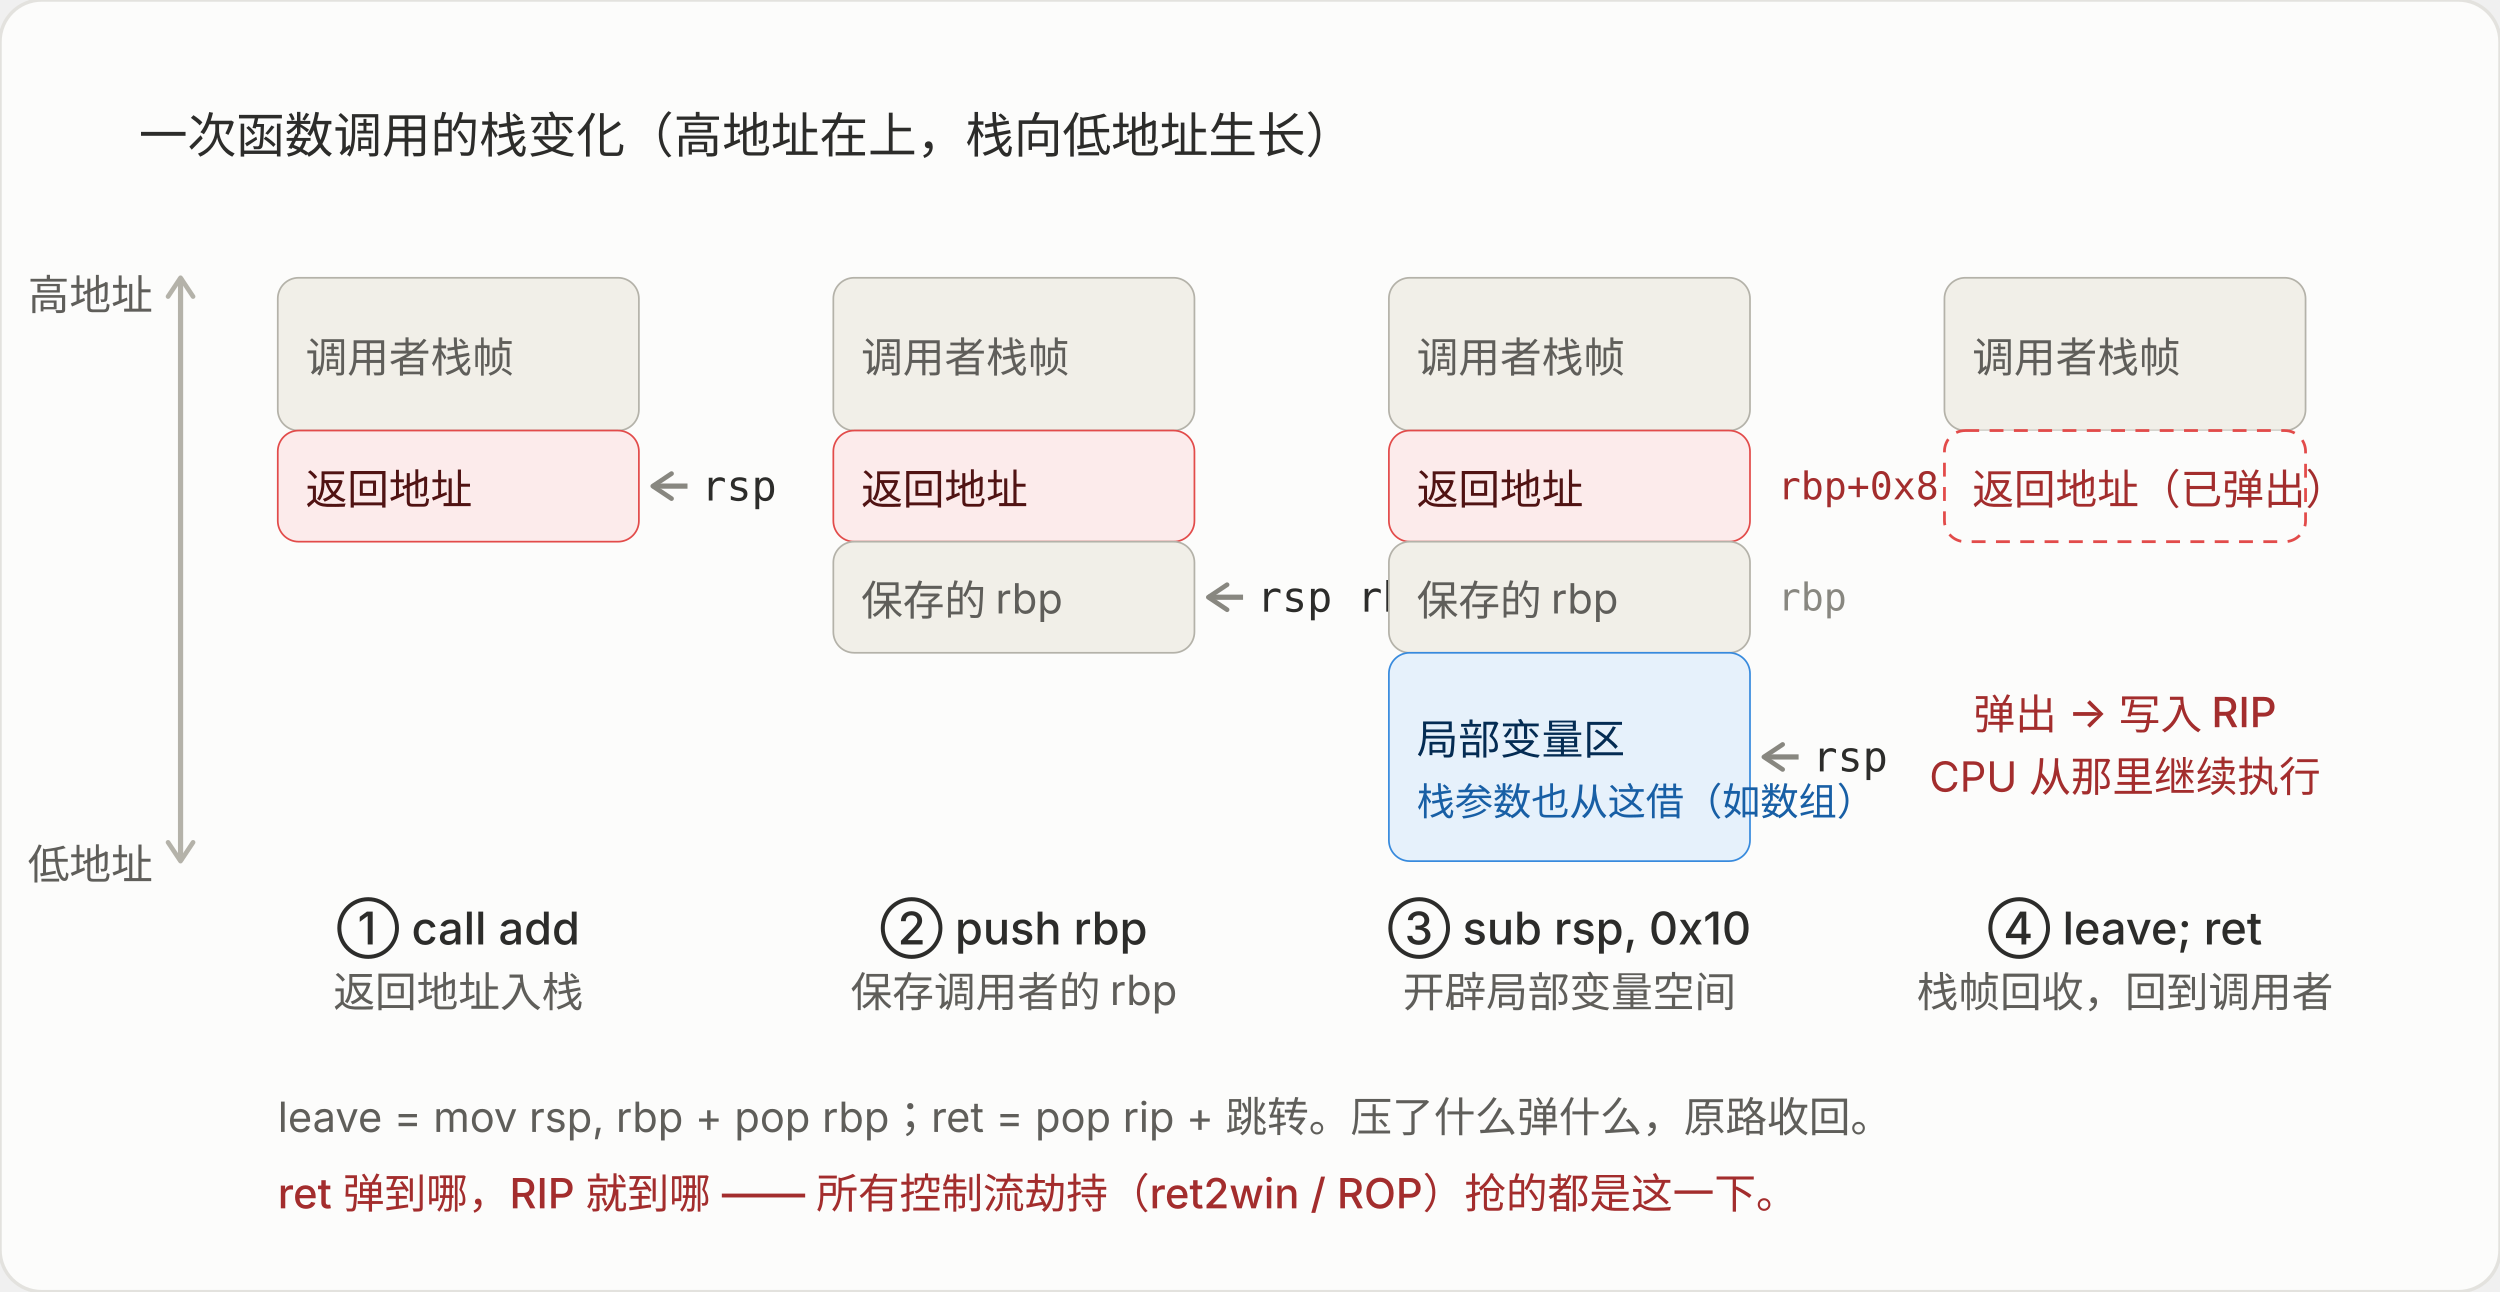
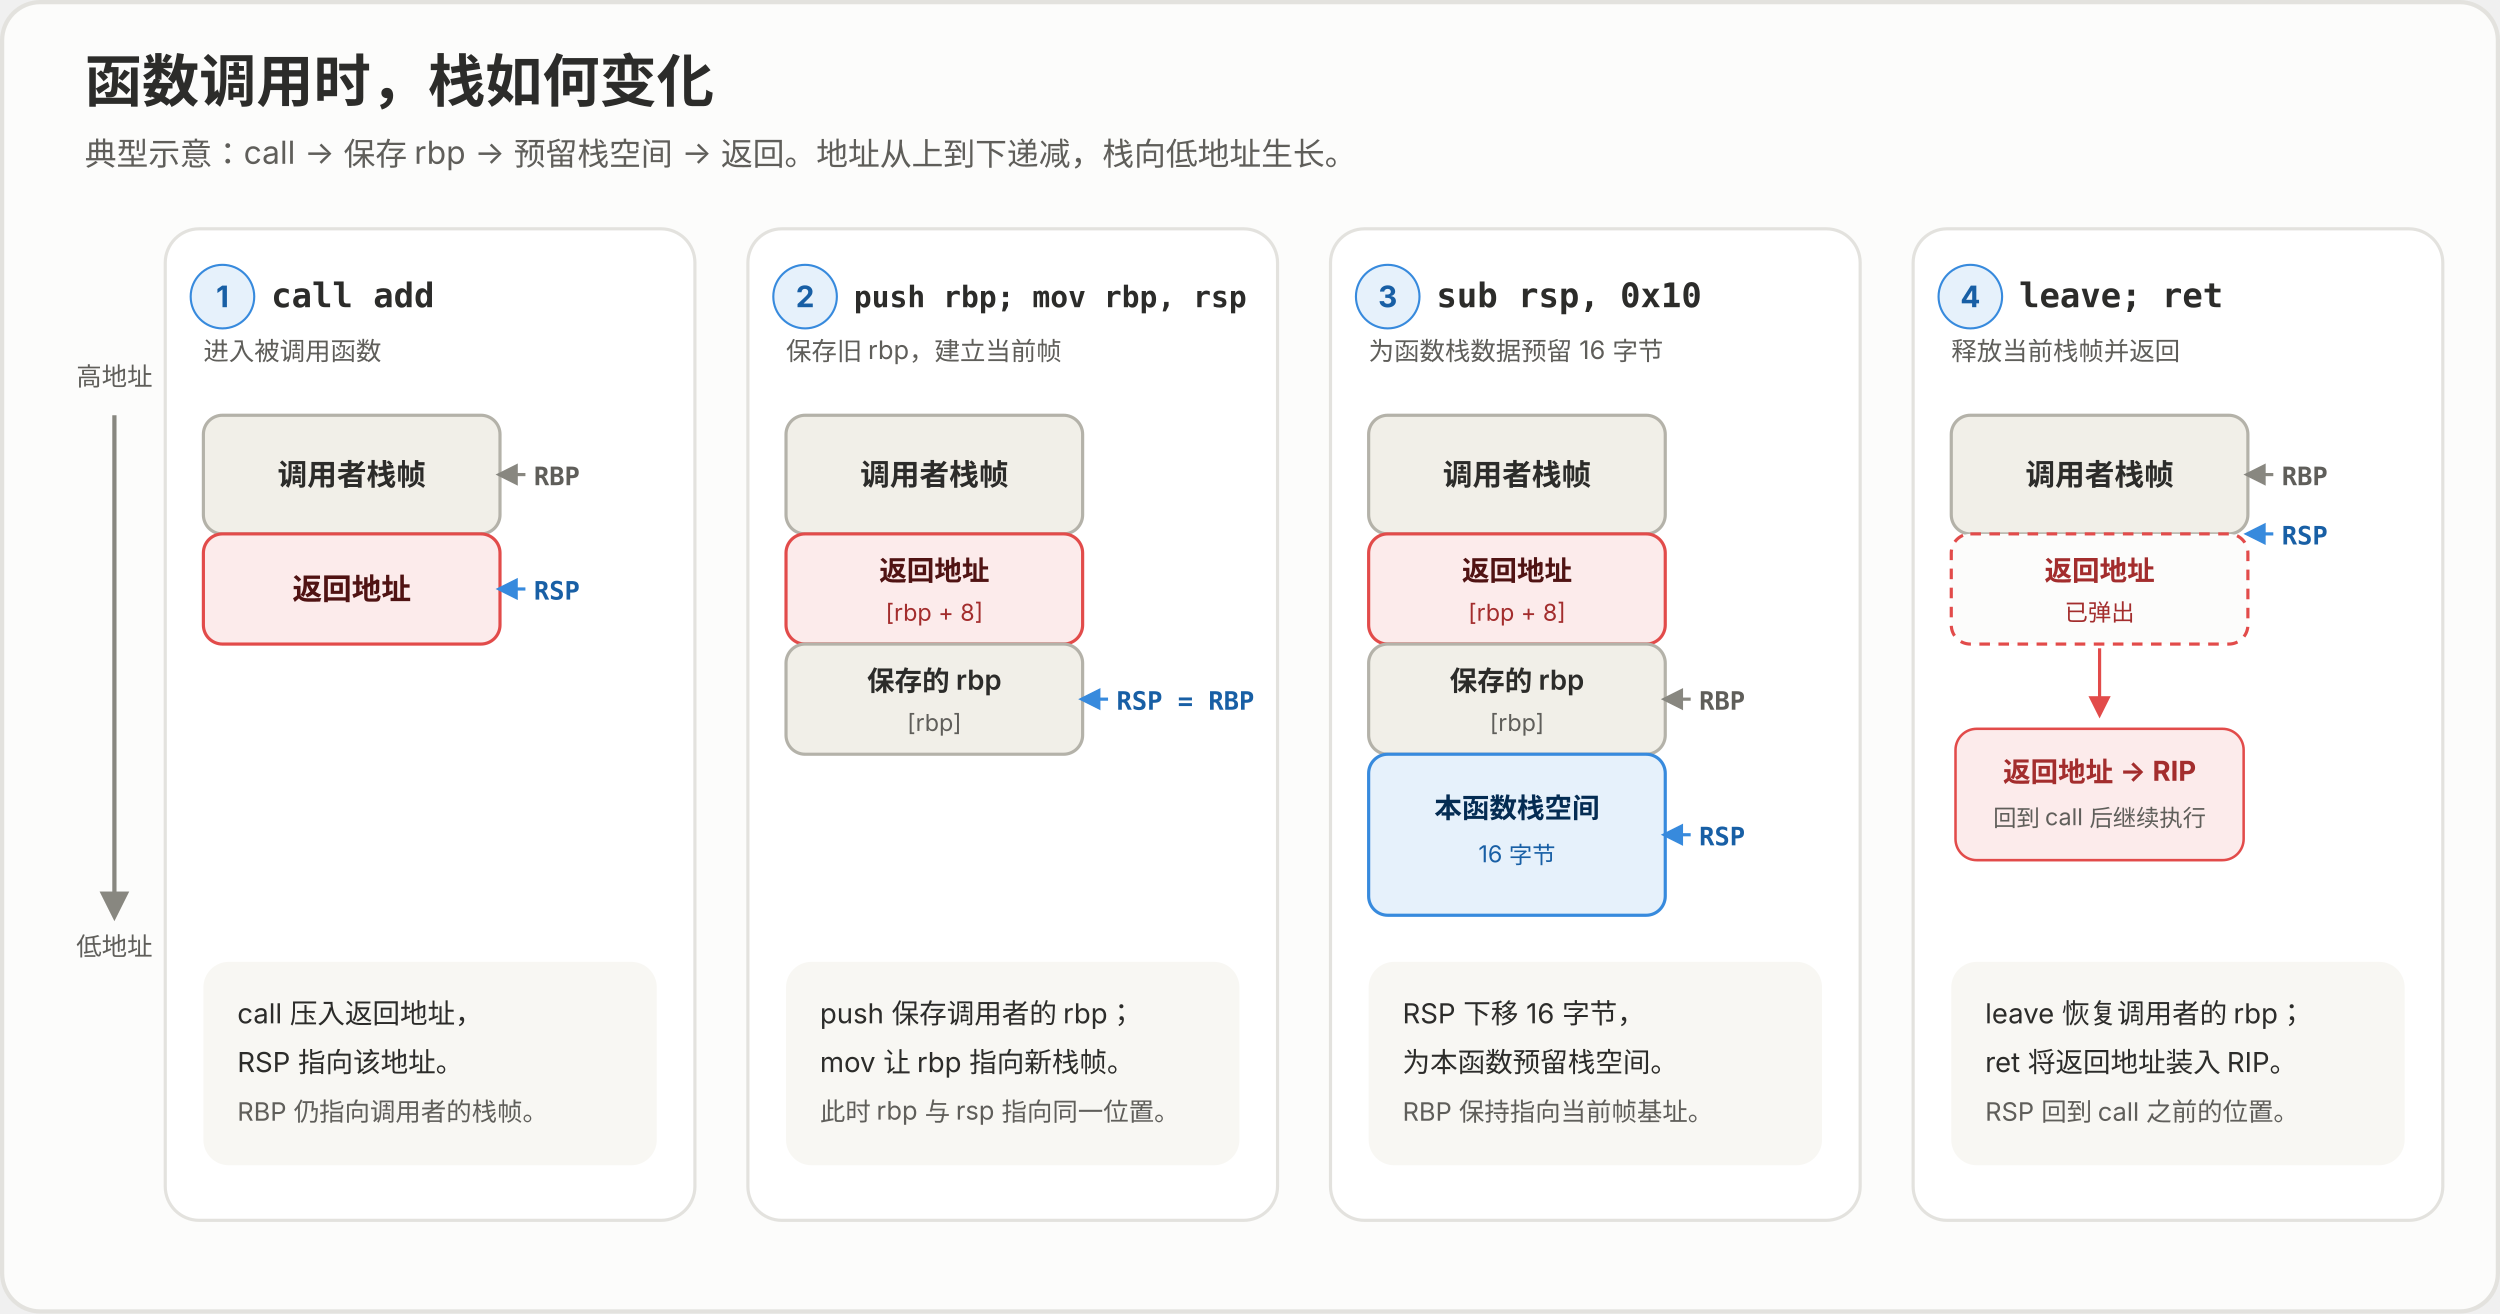
- <svg xmlns="http://www.w3.org/2000/svg" viewBox="0 0 720 372" width="100%" role="img" font-family="ui-sans-serif, -apple-system, 'Segoe UI', 'Microsoft YaHei', sans-serif">
+ <svg xmlns="http://www.w3.org/2000/svg" viewBox="0 0 1180 620" width="100%" role="img" font-family="ui-sans-serif, -apple-system, BlinkMacSystemFont, 'Segoe UI', 'Microsoft YaHei', sans-serif">
  <defs>
-     <marker id="ar" viewBox="0 0 10 10" refX="8" refY="5" markerWidth="6" markerHeight="6" orient="auto-start-reverse">
-       <path d="M2 1L8 5L2 9" fill="none" stroke="context-stroke" stroke-width="1.5" stroke-linecap="round" stroke-linejoin="round" />
+     <marker id="arrow-gray" viewBox="0 0 10 10" refX="8" refY="5" markerWidth="7" markerHeight="7" orient="auto">
+       <path d="M0 0L10 5L0 10Z" fill="#888780" />
+     </marker>
+     <marker id="arrow-blue" viewBox="0 0 10 10" refX="8" refY="5" markerWidth="7" markerHeight="7" orient="auto">
+       <path d="M0 0L10 5L0 10Z" fill="#378ADD" />
+     </marker>
+     <marker id="arrow-red" viewBox="0 0 10 10" refX="8" refY="5" markerWidth="7" markerHeight="7" orient="auto">
+       <path d="M0 0L10 5L0 10Z" fill="#E24B4A" />
    </marker>
  </defs>
-   <rect x="0" y="0" width="720" height="372" rx="12" fill="#FCFCFB" stroke="#E3E2DE" stroke-width="1" />
-   <text x="40" y="44" font-size="14" font-weight="500" fill="#2C2C2A">一次函数调用的栈变化（高地址在上，栈向低地址生长）</text>
-   <line x1="52" y1="80" x2="52" y2="248" stroke="#B4B2A9" stroke-width="1.5" marker-start="url(#ar)" marker-end="url(#ar)" />
-   <text x="44" y="84" font-size="12" fill="#5F5E5A" text-anchor="end" dominant-baseline="central">高地址</text>
-   <text x="44" y="248" font-size="12" fill="#5F5E5A" text-anchor="end" dominant-baseline="central">低地址</text>
-   <rect x="80" y="80" width="104" height="44" rx="6" fill="#F1EFE8" stroke="#B4B2A9" stroke-width="0.5" />
-   <text x="88" y="102" font-size="12" fill="#5F5E5A" dominant-baseline="central">调用者栈帧</text>
-   <rect x="80" y="124" width="104" height="32" rx="6" fill="#FCEBEB" stroke="#E24B4A" stroke-width="0.5" />
-   <text x="88" y="140" font-size="12" font-weight="500" fill="#501313" dominant-baseline="central">返回地址</text>
-   <line x1="198" y1="140" x2="188" y2="140" stroke="#888780" stroke-width="1.5" marker-end="url(#ar)" />
-   <text x="202" y="140" font-size="12" font-weight="500" fill="#2C2C2A" font-family="ui-monospace, Consolas, monospace" dominant-baseline="central">rsp</text>
-   <text x="132" y="272" font-size="13" font-weight="500" fill="#2C2C2A" text-anchor="middle">① call add</text>
-   <text x="132" y="290" font-size="12" fill="#5F5E5A" text-anchor="middle">返回地址入栈</text>
-   <rect x="240" y="80" width="104" height="44" rx="6" fill="#F1EFE8" stroke="#B4B2A9" stroke-width="0.5" />
-   <text x="248" y="102" font-size="12" fill="#5F5E5A" dominant-baseline="central">调用者栈帧</text>
-   <rect x="240" y="124" width="104" height="32" rx="6" fill="#FCEBEB" stroke="#E24B4A" stroke-width="0.5" />
-   <text x="248" y="140" font-size="12" font-weight="500" fill="#501313" dominant-baseline="central">返回地址</text>
-   <rect x="240" y="156" width="104" height="32" rx="6" fill="#F1EFE8" stroke="#B4B2A9" stroke-width="0.5" />
-   <text x="248" y="172" font-size="12" fill="#5F5E5A" dominant-baseline="central">保存的 rbp</text>
-   <line x1="358" y1="172" x2="348" y2="172" stroke="#888780" stroke-width="1.5" marker-end="url(#ar)" />
-   <text x="362" y="172" font-size="12" font-weight="500" fill="#2C2C2A" font-family="ui-monospace, Consolas, monospace" dominant-baseline="central">rsp rbp</text>
-   <text x="292" y="272" font-size="13" font-weight="500" fill="#2C2C2A" text-anchor="middle">② push rbp</text>
-   <text x="292" y="290" font-size="12" fill="#5F5E5A" text-anchor="middle">保存调用者的 rbp</text>
-   <rect x="400" y="80" width="104" height="44" rx="6" fill="#F1EFE8" stroke="#B4B2A9" stroke-width="0.5" />
-   <text x="408" y="102" font-size="12" fill="#5F5E5A" dominant-baseline="central">调用者栈帧</text>
-   <rect x="400" y="124" width="104" height="32" rx="6" fill="#FCEBEB" stroke="#E24B4A" stroke-width="0.5" />
-   <text x="408" y="140" font-size="12" font-weight="500" fill="#501313" dominant-baseline="central">返回地址</text>
-   <text x="512" y="140" font-size="11" fill="#A32D2D" font-family="ui-monospace, Consolas, monospace" dominant-baseline="central">rbp+0x8</text>
-   <rect x="400" y="156" width="104" height="32" rx="6" fill="#F1EFE8" stroke="#B4B2A9" stroke-width="0.5" />
-   <text x="408" y="172" font-size="12" fill="#5F5E5A" dominant-baseline="central">保存的 rbp</text>
-   <text x="512" y="172" font-size="11" fill="#888780" font-family="ui-monospace, Consolas, monospace" dominant-baseline="central">rbp</text>
-   <rect x="400" y="188" width="104" height="60" rx="6" fill="#E6F1FB" stroke="#378ADD" stroke-width="0.5" />
-   <text x="408" y="212" font-size="12" font-weight="500" fill="#042C53" dominant-baseline="central">局部变量区</text>
-   <text x="408" y="230" font-size="11" fill="#185FA5" dominant-baseline="central">栈参数也从这借（如数组）</text>
-   <line x1="518" y1="218" x2="508" y2="218" stroke="#888780" stroke-width="1.5" marker-end="url(#ar)" />
-   <text x="522" y="218" font-size="12" font-weight="500" fill="#2C2C2A" font-family="ui-monospace, Consolas, monospace" dominant-baseline="central">rsp</text>
-   <text x="452" y="272" font-size="13" font-weight="500" fill="#2C2C2A" text-anchor="middle">③ sub rsp, 0x10</text>
-   <text x="452" y="290" font-size="12" fill="#5F5E5A" text-anchor="middle">开辟局部变量空间</text>
-   <rect x="560" y="80" width="104" height="44" rx="6" fill="#F1EFE8" stroke="#B4B2A9" stroke-width="0.5" />
-   <text x="568" y="102" font-size="12" fill="#5F5E5A" dominant-baseline="central">调用者栈帧</text>
-   <rect x="560" y="124" width="104" height="32" rx="6" fill="#FCFCFB" stroke="#E24B4A" stroke-width="0.8" stroke-dasharray="4 3" />
-   <text x="568" y="140" font-size="12" fill="#A32D2D" dominant-baseline="central">返回地址（已弹出）</text>
-   <text x="612" y="210" font-size="12" font-weight="500" fill="#A32D2D" text-anchor="middle">弹出 → 写入 RIP</text>
-   <text x="612" y="228" font-size="12" fill="#A32D2D" text-anchor="middle">CPU 从那里继续执行</text>
-   <text x="612" y="272" font-size="13" font-weight="500" fill="#2C2C2A" text-anchor="middle">④ leave; ret</text>
-   <text x="612" y="290" font-size="12" fill="#5F5E5A" text-anchor="middle">栈帧回收，回到调用者</text>
-   <text x="80" y="326" font-size="12" fill="#5F5E5A">leave = mov rsp, rbp + pop rbp；ret = pop rip + 跳转。压了什么弹什么，原路收回。</text>
-   <text x="80" y="348" font-size="12" font-weight="500" fill="#A32D2D">ret 弹到哪，RIP 就到哪 —— 所有控制流劫持（ret2win / ROP）抢的都是这一下。</text>
+   <rect x="1" y="1" width="1178" height="618" rx="18" fill="#FCFCFB" stroke="#E3E2DE" stroke-width="2" />
+   <text x="40" y="48" font-size="27" font-weight="700" fill="#2C2C2A">函数调用时，栈如何变化</text>
+   <text x="40" y="78" font-size="15" fill="#5F5E5A">典型示意：call → 保存 rbp → 预留栈空间 → 返回。地址从上到下递减，栈向低地址生长。</text>
+   <line x1="54" y1="196" x2="54" y2="432" stroke="#888780" stroke-width="2" marker-end="url(#arrow-gray)" />
+   <text x="54" y="182" font-size="12" fill="#5F5E5A" text-anchor="middle">高地址</text>
+   <text x="54" y="451" font-size="12" fill="#5F5E5A" text-anchor="middle">低地址</text>
+   <g>
+     <rect x="78" y="108" width="250" height="468" rx="16" fill="#FFFFFF" stroke="#E3E2DE" stroke-width="1.5" />
+     <circle cx="105" cy="140" r="15" fill="#E6F1FB" stroke="#378ADD" />
+     <text x="105" y="145" font-size="14" font-weight="700" fill="#185FA5" text-anchor="middle">1</text>
+     <text x="128" y="145" font-size="16" font-weight="700" fill="#2C2C2A" font-family="ui-monospace, Consolas, monospace">call add</text>
+     <text x="96" y="170" font-size="12" fill="#5F5E5A">进入被调用函数</text>
+     <rect x="96" y="196" width="140" height="56" rx="9" fill="#F1EFE8" stroke="#B4B2A9" stroke-width="1.5" />
+     <text x="166" y="229" font-size="14" font-weight="600" fill="#2C2C2A" text-anchor="middle">调用者栈帧</text>
+     <rect x="96" y="252" width="140" height="52" rx="9" fill="#FCEBEB" stroke="#E24B4A" stroke-width="1.5" />
+     <text x="166" y="283" font-size="14" font-weight="600" fill="#501313" text-anchor="middle">返回地址</text>
+     <line x1="248" y1="224" x2="236" y2="224" stroke="#888780" stroke-width="1.5" marker-end="url(#arrow-gray)" />
+     <text x="252" y="229" font-size="12" font-weight="600" fill="#5F5E5A" font-family="ui-monospace, Consolas, monospace">RBP</text>
+     <line x1="248" y1="278" x2="236" y2="278" stroke="#378ADD" stroke-width="1.5" marker-end="url(#arrow-blue)" />
+     <text x="252" y="283" font-size="12" font-weight="700" fill="#185FA5" font-family="ui-monospace, Consolas, monospace">RSP</text>
+     <rect x="96" y="454" width="214" height="96" rx="12" fill="#F8F7F3" />
+     <text x="112" y="483" font-size="13" fill="#2C2C2A">call 压入返回地址，</text>
+     <text x="112" y="506" font-size="13" fill="#2C2C2A">RSP 指向该地址。</text>
+     <text x="112" y="529" font-size="12" fill="#5F5E5A">RBP 仍指向调用者的栈帧。</text>
+   </g>
+   <g>
+     <rect x="353" y="108" width="250" height="468" rx="16" fill="#FFFFFF" stroke="#E3E2DE" stroke-width="1.5" />
+     <circle cx="380" cy="140" r="15" fill="#E6F1FB" stroke="#378ADD" />
+     <text x="380" y="145" font-size="14" font-weight="700" fill="#185FA5" text-anchor="middle">2</text>
+     <text x="403" y="145" font-size="14" font-weight="700" fill="#2C2C2A" font-family="ui-monospace, Consolas, monospace">push rbp; mov rbp, rsp</text>
+     <text x="371" y="170" font-size="12" fill="#5F5E5A">保存旧 rbp，建立当前帧</text>
+     <rect x="371" y="196" width="140" height="56" rx="9" fill="#F1EFE8" stroke="#B4B2A9" stroke-width="1.5" />
+     <text x="441" y="229" font-size="14" font-weight="600" fill="#2C2C2A" text-anchor="middle">调用者栈帧</text>
+     <rect x="371" y="252" width="140" height="52" rx="9" fill="#FCEBEB" stroke="#E24B4A" stroke-width="1.5" />
+     <text x="441" y="274" font-size="13" font-weight="600" fill="#501313" text-anchor="middle">返回地址</text>
+     <text x="441" y="293" font-size="11" fill="#A32D2D" text-anchor="middle">[rbp + 8]</text>
+     <rect x="371" y="304" width="140" height="52" rx="9" fill="#F1EFE8" stroke="#B4B2A9" stroke-width="1.5" />
+     <text x="441" y="326" font-size="13" font-weight="600" fill="#2C2C2A" text-anchor="middle">保存的 rbp</text>
+     <text x="441" y="345" font-size="11" fill="#5F5E5A" text-anchor="middle">[rbp]</text>
+     <line x1="523" y1="330" x2="511" y2="330" stroke="#378ADD" stroke-width="1.5" marker-end="url(#arrow-blue)" />
+     <text x="527" y="335" font-size="12" font-weight="700" fill="#185FA5" font-family="ui-monospace, Consolas, monospace">RSP = RBP</text>
+     <rect x="371" y="454" width="214" height="96" rx="12" fill="#F8F7F3" />
+     <text x="387" y="483" font-size="13" fill="#2C2C2A">push 保存调用者的 rbp；</text>
+     <text x="387" y="506" font-size="13" fill="#2C2C2A">mov 让 rbp 指向新栈帧。</text>
+     <text x="387" y="529" font-size="12" fill="#5F5E5A">此时 rbp 与 rsp 指向同一位置。</text>
+   </g>
+   <g>
+     <rect x="628" y="108" width="250" height="468" rx="16" fill="#FFFFFF" stroke="#E3E2DE" stroke-width="1.5" />
+     <circle cx="655" cy="140" r="15" fill="#E6F1FB" stroke="#378ADD" />
+     <text x="655" y="145" font-size="14" font-weight="700" fill="#185FA5" text-anchor="middle">3</text>
+     <text x="678" y="145" font-size="16" font-weight="700" fill="#2C2C2A" font-family="ui-monospace, Consolas, monospace">sub rsp, 0x10</text>
+     <text x="646" y="170" font-size="12" fill="#5F5E5A">为函数栈数据预留 16 字节</text>
+     <rect x="646" y="196" width="140" height="56" rx="9" fill="#F1EFE8" stroke="#B4B2A9" stroke-width="1.5" />
+     <text x="716" y="229" font-size="14" font-weight="600" fill="#2C2C2A" text-anchor="middle">调用者栈帧</text>
+     <rect x="646" y="252" width="140" height="52" rx="9" fill="#FCEBEB" stroke="#E24B4A" stroke-width="1.5" />
+     <text x="716" y="274" font-size="13" font-weight="600" fill="#501313" text-anchor="middle">返回地址</text>
+     <text x="716" y="293" font-size="11" fill="#A32D2D" text-anchor="middle">[rbp + 8]</text>
+     <rect x="646" y="304" width="140" height="52" rx="9" fill="#F1EFE8" stroke="#B4B2A9" stroke-width="1.5" />
+     <text x="716" y="326" font-size="13" font-weight="600" fill="#2C2C2A" text-anchor="middle">保存的 rbp</text>
+     <text x="716" y="345" font-size="11" fill="#5F5E5A" text-anchor="middle">[rbp]</text>
+     <rect x="646" y="356" width="140" height="76" rx="9" fill="#E6F1FB" stroke="#378ADD" stroke-width="1.5" />
+     <text x="716" y="386" font-size="13" font-weight="600" fill="#042C53" text-anchor="middle">本函数栈空间</text>
+     <text x="716" y="407" font-size="11" fill="#185FA5" text-anchor="middle">16 字节</text>
+     <line x1="798" y1="330" x2="786" y2="330" stroke="#888780" stroke-width="1.5" marker-end="url(#arrow-gray)" />
+     <text x="802" y="335" font-size="12" font-weight="600" fill="#5F5E5A" font-family="ui-monospace, Consolas, monospace">RBP</text>
+     <line x1="798" y1="394" x2="786" y2="394" stroke="#378ADD" stroke-width="1.5" marker-end="url(#arrow-blue)" />
+     <text x="802" y="399" font-size="12" font-weight="700" fill="#185FA5" font-family="ui-monospace, Consolas, monospace">RSP</text>
+     <rect x="646" y="454" width="214" height="96" rx="12" fill="#F8F7F3" />
+     <text x="662" y="483" font-size="13" fill="#2C2C2A">RSP 下移 16 字节，</text>
+     <text x="662" y="506" font-size="13" fill="#2C2C2A">为本函数预留栈空间。</text>
+     <text x="662" y="529" font-size="12" fill="#5F5E5A">RBP 保持指向当前帧基址。</text>
+   </g>
+   <g>
+     <rect x="903" y="108" width="250" height="468" rx="16" fill="#FFFFFF" stroke="#E3E2DE" stroke-width="1.5" />
+     <circle cx="930" cy="140" r="15" fill="#E6F1FB" stroke="#378ADD" />
+     <text x="930" y="145" font-size="14" font-weight="700" fill="#185FA5" text-anchor="middle">4</text>
+     <text x="953" y="145" font-size="16" font-weight="700" fill="#2C2C2A" font-family="ui-monospace, Consolas, monospace">leave; ret</text>
+     <text x="921" y="170" font-size="12" fill="#5F5E5A">释放当前栈帧并返回</text>
+     <rect x="921" y="196" width="140" height="56" rx="9" fill="#F1EFE8" stroke="#B4B2A9" stroke-width="1.5" />
+     <text x="991" y="229" font-size="14" font-weight="600" fill="#2C2C2A" text-anchor="middle">调用者栈帧</text>
+     <rect x="921" y="252" width="140" height="52" rx="9" fill="#FCFCFB" stroke="#E24B4A" stroke-width="1.5" stroke-dasharray="5 4" />
+     <text x="991" y="274" font-size="13" font-weight="600" fill="#A32D2D" text-anchor="middle">返回地址</text>
+     <text x="991" y="293" font-size="11" fill="#A32D2D" text-anchor="middle">已弹出</text>
+     <line x1="1073" y1="224" x2="1061" y2="224" stroke="#888780" stroke-width="1.5" marker-end="url(#arrow-gray)" />
+     <text x="1077" y="229" font-size="12" font-weight="600" fill="#5F5E5A" font-family="ui-monospace, Consolas, monospace">RBP</text>
+     <line x1="1073" y1="252" x2="1061" y2="252" stroke="#378ADD" stroke-width="1.5" marker-end="url(#arrow-blue)" />
+     <text x="1077" y="257" font-size="12" font-weight="700" fill="#185FA5" font-family="ui-monospace, Consolas, monospace">RSP</text>
+     <line x1="991" y1="306" x2="991" y2="337" stroke="#E24B4A" stroke-width="1.5" marker-end="url(#arrow-red)" />
+     <rect x="923" y="344" width="136" height="62" rx="10" fill="#FCEBEB" stroke="#E24B4A" stroke-width="1.2" />
+     <text x="991" y="369" font-size="13" font-weight="700" fill="#A32D2D" text-anchor="middle">返回地址 → RIP</text>
+     <text x="991" y="390" font-size="11" fill="#5F5E5A" text-anchor="middle">回到 call 后继续执行</text>
+     <rect x="921" y="454" width="214" height="96" rx="12" fill="#F8F7F3" />
+     <text x="937" y="483" font-size="13" fill="#2C2C2A">leave 恢复调用者的 rbp；</text>
+     <text x="937" y="506" font-size="13" fill="#2C2C2A">ret 将返回地址装入 RIP。</text>
+     <text x="937" y="529" font-size="12" fill="#5F5E5A">RSP 回到 call 之前的位置。</text>
+   </g>
</svg>
